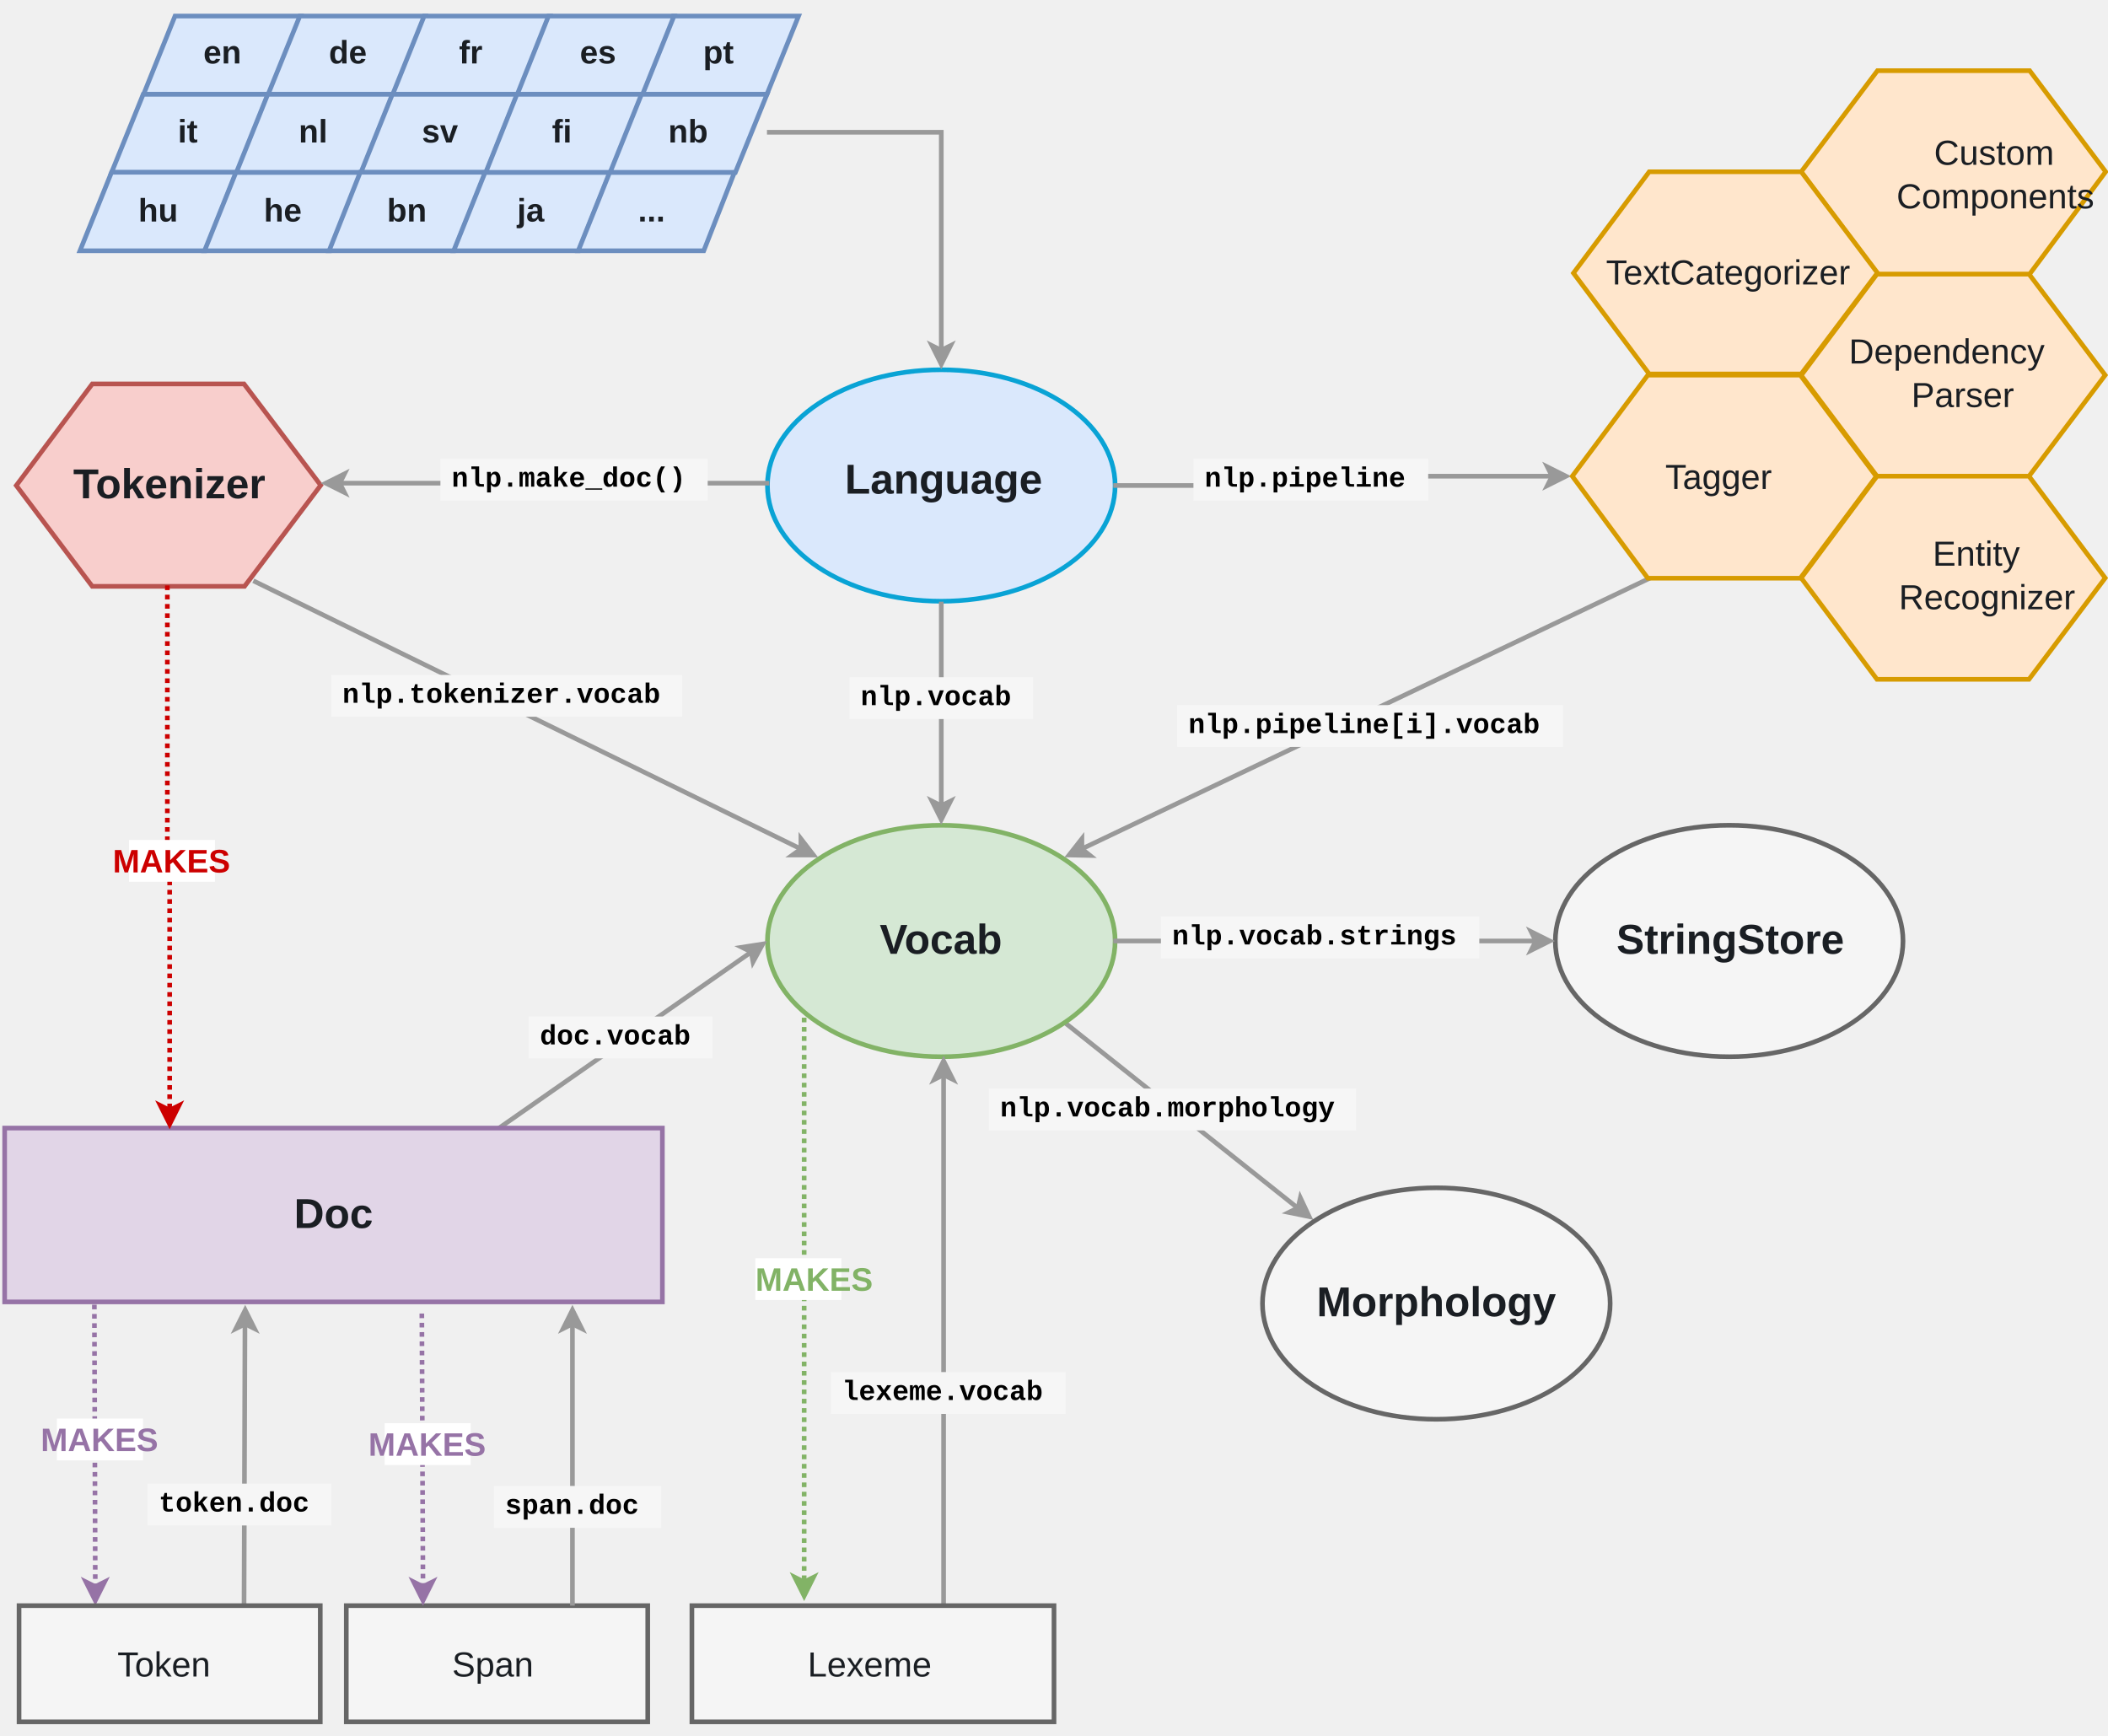
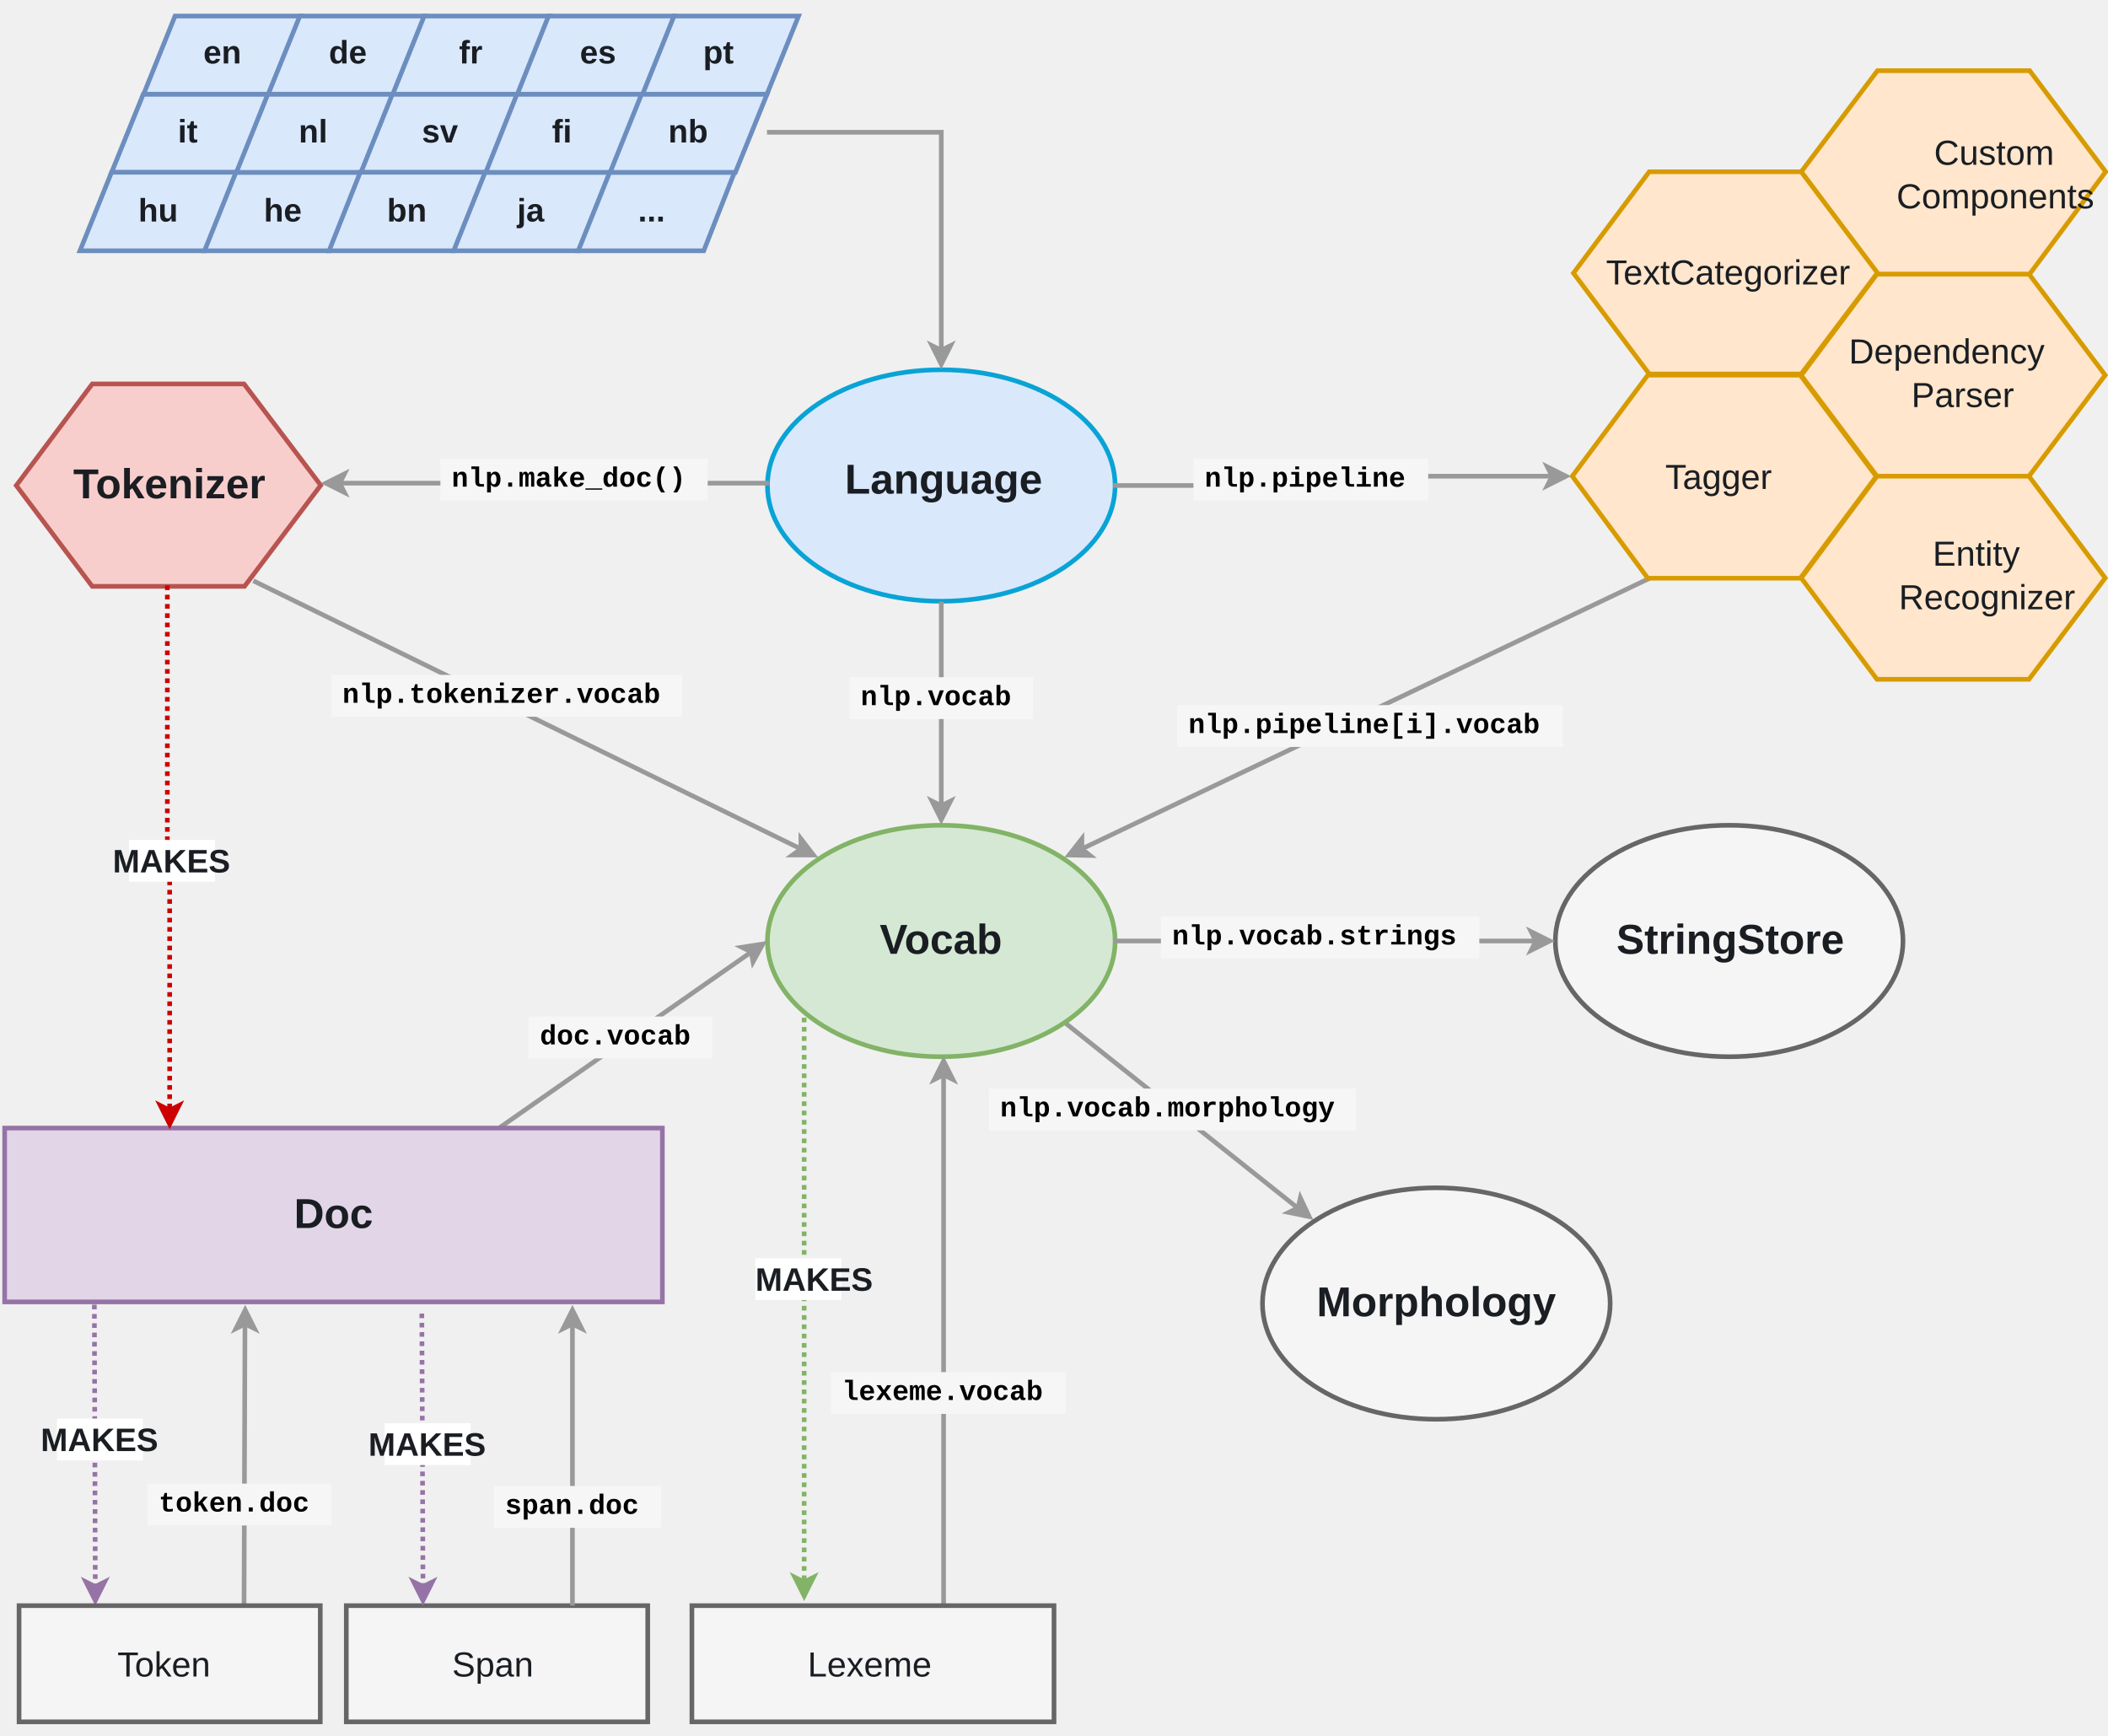
- <svg xmlns="http://www.w3.org/2000/svg" class="o-svg" viewBox="-1 -1 907 737" width="906" height="746">
-   <style>
-         .svg__architecture__text-large, .svg__architecture__text-medium, .svg__architecture__text-small {
-             font-family: Arial, sans-serif;
-             fill: #1a1e23
-         }
-         .svg__architecture__text-large { font-size: 18px; font-weight: bold }
-         .svg__architecture__text-medium { font-size: 15px }
-         .svg__architecture__text-small { font-size: 14px; font-weight: bold }
-         .svg__architecture__text-code {  font: 600 12px Menlo, Monaco, Consolas, "Liberation Mono", "Courier New", monospace }
-     </style>
+ <svg xmlns="http://www.w3.org/2000/svg" width="906" height="746" class="o-svg" viewBox="-1 -1 907 737">
+   <style>.svg__architecture__text-large,.svg__architecture__text-medium,.svg__architecture__text-small{font-family:Arial,sans-serif;fill:#1a1e23}.svg__architecture__text-large{font-size:18px;font-weight:700}.svg__architecture__text-medium{font-size:15px}.svg__architecture__text-small{font-size:14px;font-weight:700}.svg__architecture__text-code{font:600 12px Menlo,Monaco,Consolas,"Liberation Mono","Courier New",monospace}</style>
  <ellipse cx="404" cy="203" fill="#dae8fc" stroke="#09a3d5" stroke-width="2" rx="74.8" ry="49.8" />
-   <text class="svg__architecture__text-large" transform="translate(362.5 206.5)" width="81" height="40">Language</text>
-   <path fill="none" stroke="#82b366" stroke-width="2" stroke-miterlimit="10" d="M345 432v242.8" stroke-dasharray="2 2" />
-   <path fill="#82b366" stroke="#82b366" stroke-width="2" stroke-miterlimit="10" d="M345 680.8l-4-8 4 2 4-2z" />
-   <rect fill="#fff" transform="translate(324 535.5)" width="37" height="18" />
-   <text class="svg__architecture__text-small" dy="1em" style="fill: #82b366" transform="translate(324 535.5)" width="37" height="18">MAKES</text>
-   <path fill="none" stroke="#999" stroke-width="2" stroke-miterlimit="10" d="M457 434l100.5 80" />
-   <path fill="#999" stroke="#999" stroke-width="2" stroke-miterlimit="10" d="M562.3 517.6l-8.8-1.8 4-2 1-4.3z" />
-   <rect fill="#f6f6f6" transform="translate(424.5 462.5)" width="158" height="18" />
-   <text class="svg__architecture__text-code" dy="1em" dx="0.4em" transform="translate(424.5 462.5)" width="158" height="18">nlp.vocab.morphology</text>
+   <text width="81" height="40" class="svg__architecture__text-large" transform="translate(362.5 206.5)">Language</text>
+   <path fill="none" stroke="#82b366" stroke-dasharray="2 2" stroke-miterlimit="10" stroke-width="2" d="M345 432v242.8" />
+   <path fill="#82b366" stroke="#82b366" stroke-miterlimit="10" stroke-width="2" d="M345 680.8l-4-8 4 2 4-2z" />
+   <rect width="37" height="18" fill="#fff" transform="translate(324 535.5)" />
+   <text width="37" height="18" fill="#82b366" class="svg__architecture__text-small" dy="1em" transform="translate(324 535.5)">MAKES</text>
+   <path fill="none" stroke="#999" stroke-miterlimit="10" stroke-width="2" d="M457 434l100.5 80" />
+   <path fill="#999" stroke="#999" stroke-miterlimit="10" stroke-width="2" d="M562.3 517.6l-8.8-1.8 4-2 1-4.3z" />
+   <rect width="158" height="18" fill="#f6f6f6" transform="translate(424.5 462.5)" />
+   <text width="158" height="18" class="svg__architecture__text-code" dx=".4em" dy="1em" transform="translate(424.5 462.5)">nlp.vocab.morphology</text>
  <ellipse cx="404" cy="399" fill="#d5e8d4" stroke="#82b366" stroke-width="2" rx="74.8" ry="49.8" />
-   <text class="svg__architecture__text-large" dy="1em" transform="translate(377.5 386.5)" width="51" height="22">Vocab</text>
-   <path fill="none" stroke="#999" stroke-width="2" stroke-miterlimit="10" d="M404 253v87.8" />
-   <path fill="#999" stroke="#999" stroke-width="2" stroke-miterlimit="10" d="M404 346.8l-4-8 4 2 4-2z" />
-   <rect fill="#f6f6f6" transform="translate(364.5 285.5)" width="79" height="18" />
-   <text class="svg__architecture__text-code" dy="1em" dx="0.4em" transform="translate(364.5 285.5)" width="79" height="18">nlp.vocab</text>
+   <text width="51" height="22" class="svg__architecture__text-large" dy="1em" transform="translate(377.5 386.5)">Vocab</text>
+   <path fill="none" stroke="#999" stroke-miterlimit="10" stroke-width="2" d="M404 253v87.8" />
+   <path fill="#999" stroke="#999" stroke-miterlimit="10" stroke-width="2" d="M404 346.8l-4-8 4 2 4-2z" />
+   <rect width="79" height="18" fill="#f6f6f6" transform="translate(364.5 285.5)" />
+   <text width="79" height="18" class="svg__architecture__text-code" dx=".4em" dy="1em" transform="translate(364.5 285.5)">nlp.vocab</text>
  <ellipse cx="743" cy="399" fill="#f5f5f5" stroke="#666" stroke-width="2" rx="74.8" ry="49.8" />
-   <text class="svg__architecture__text-large" transform="translate(694.5 386.5)" dy="1em" width="95" height="22">StringStore</text>
-   <path fill="none" stroke="#999" stroke-width="2" stroke-miterlimit="10" d="M478 399h181.8" />
-   <path fill="#999" stroke="#999" stroke-width="2" stroke-miterlimit="10" d="M665.8 399l-8 4 2-4-2-4z" />
-   <rect fill="#f6f6f6" transform="translate(498.5 388.5)" width="137" height="18" />
-   <text class="svg__architecture__text-code" dy="1em" dx="0.4em" transform="translate(498.5 388.5)" width="137" height="18">nlp.vocab.strings</text>
-   <path fill="none" stroke="#999" stroke-width="2" stroke-miterlimit="10" d="M108 244l235.6 115.4" />
-   <path fill="#999" stroke="#999" stroke-width="2" stroke-miterlimit="10" d="M349 362h-9l3.6-2.6V355z" />
-   <rect fill="#f6f6f6" transform="translate(141.5 284.5)" width="151" height="18" />
-   <text class="svg__architecture__text-code" dy="1em" dx="0.4em" transform="translate(141.5 284.5)" width="151" height="18">nlp.tokenizer.vocab</text>
-   <path fill="#f8cecc" stroke="#b85450" stroke-width="2" stroke-miterlimit="10" d="M38.7 159.3H104l33 43.6-32.8 43.5H38.7L6 203z" />
-   <text class="svg__architecture__text-large" transform="translate(30.5 190.5)" dy="1em" width="80" height="22">Tokenizer</text>
-   <path fill="none" stroke="#999" stroke-width="2" stroke-miterlimit="10" d="M329 203v-1H145.2" />
-   <path fill="#999" stroke="#999" stroke-width="2" stroke-miterlimit="10" d="M139.2 202l8-4-2 4 2 4z" />
-   <rect fill="#f6f6f6" transform="translate(188.5 191.5)" width="115" height="18" />
-   <text class="svg__architecture__text-code" dy="1em" dx="0.4em" transform="translate(188.5 191.5)" width="115" height="18">nlp.make_doc()</text>
-   <path fill="none" stroke="#999" stroke-width="2" stroke-miterlimit="10" d="M478 203h83v-4h105.8" />
-   <path fill="#999" stroke="#999" stroke-width="2" stroke-miterlimit="10" d="M672.8 199l-8 4 2-4-2-4z" />
-   <rect fill="#f6f6f6" transform="translate(512.5 191.5)" width="101" height="18" />
-   <text class="svg__architecture__text-code" dy="1em" dx="0.4em" transform="translate(512.5 191.5)" width="101" height="18">nlp.pipeline</text>
-   <path fill="none" stroke="#999" stroke-width="2" stroke-miterlimit="10" d="M709 242.8L464.4 359.4" />
-   <path fill="#999" stroke="#999" stroke-width="2" stroke-miterlimit="10" d="M459 362l5.5-7v4.4l3.5 2.8z" />
-   <rect fill="#f6f6f6" transform="translate(505.5 297.5)" width="166" height="18" />
-   <text class="svg__architecture__text-code" dy="1em" dx="0.4em" transform="translate(505.5 297.5)" width="166" height="18">nlp.pipeline[i].vocab</text>
-   <path fill="#dae8fc" stroke="#6c8ebf" stroke-width="2" stroke-miterlimit="10" d="M275.3 34.6L288.6 1h54L329 34.6z" />
-   <text class="svg__architecture__text-small" dy="0.85em" transform="translate(301.5 9.5)" width="12" height="14">pt</text>
-   <path fill="#dae8fc" stroke="#6c8ebf" stroke-width="2" stroke-miterlimit="10" d="M60.8 34.6L74.3 1h54l-13.6 33.6z" />
-   <text class="svg__architecture__text-small" dy="0.85em" transform="translate(86.5 9.5)" width="14" height="14">en</text>
-   <path fill="#dae8fc" stroke="#6c8ebf" stroke-width="2" stroke-miterlimit="10" d="M114.4 34.6L128 1h53.8l-13.5 33.6z" />
-   <text class="svg__architecture__text-small" dy="0.85em" transform="translate(140.5 9.5)" width="14" height="14">de</text>
-   <path fill="#dae8fc" stroke="#6c8ebf" stroke-width="2" stroke-miterlimit="10" d="M168 34.6L181.5 1h54l-13.6 33.6z" />
-   <text class="svg__architecture__text-small" dy="0.85em" transform="translate(196.5 9.5)" width="8" height="14">fr</text>
-   <path fill="#dae8fc" stroke="#6c8ebf" stroke-width="2" stroke-miterlimit="10" d="M221.6 34.6L235 1h54l-13.5 33.6z" />
-   <text class="svg__architecture__text-small" dy="0.85em" transform="translate(248.5 9.5)" width="12" height="14">es</text>
-   <path fill="#dae8fc" stroke="#6c8ebf" stroke-width="2" stroke-miterlimit="10" d="M47 68.3l13.6-33.6h53.8L101 68.3z" />
-   <text class="svg__architecture__text-small" dy="0.85em" transform="translate(75.5 43.5)" width="8" height="14">it</text>
-   <path fill="#dae8fc" stroke="#6c8ebf" stroke-width="2" stroke-miterlimit="10" d="M100.7 68.3l13.5-33.6H168l-13.4 33.6z" />
-   <text class="svg__architecture__text-small" dy="0.85em" transform="translate(127.5 43.5)" width="12" height="14">nl</text>
-   <path fill="#dae8fc" stroke="#6c8ebf" stroke-width="2" stroke-miterlimit="10" d="M154.3 68.3l13.5-33.6h53.8l-13.4 33.6z" />
-   <text class="svg__architecture__text-small" dy="0.85em" transform="translate(180.5 43.5)" width="12" height="14">sv</text>
-   <path fill="#dae8fc" stroke="#6c8ebf" stroke-width="2" stroke-miterlimit="10" d="M208 68.3l13.4-33.6h53.8L262 68.3z" />
-   <text class="svg__architecture__text-small" dy="0.85em" transform="translate(236.5 43.5)" width="8" height="14">fi</text>
-   <path fill="#dae8fc" stroke="#6c8ebf" stroke-width="2" stroke-miterlimit="10" d="M261.5 68.3L275 34.7h54l-13.6 33.6z" />
-   <text class="svg__architecture__text-small" dy="0.85em" transform="translate(286.5 43.5)" width="16" height="14">nb</text>
-   <path fill="#dae8fc" stroke="#6c8ebf" stroke-width="2" stroke-miterlimit="10" d="M33.4 102L47 68.2h53.7L87.3 102z" />
-   <text class="svg__architecture__text-small" dy="0.85em" transform="translate(58.5 77.5)" width="16" height="14">hu</text>
-   <path fill="#dae8fc" stroke="#6c8ebf" stroke-width="2" stroke-miterlimit="10" d="M87 102l13.5-33.7h53.8L141 102z" />
-   <text class="svg__architecture__text-small" dy="0.85em" transform="translate(112.5 77.5)" width="14" height="14">he</text>
-   <path fill="#dae8fc" stroke="#6c8ebf" stroke-width="2" stroke-miterlimit="10" d="M140.6 102L154 68.2h54L194.4 102z" />
-   <text class="svg__architecture__text-small" dy="0.85em" transform="translate(165.5 77.5)" width="16" height="14">bn</text>
-   <path fill="#dae8fc" stroke="#6c8ebf" stroke-width="2" stroke-miterlimit="10" d="M194.2 102l13.5-33.7h53.8L248 102z" />
-   <text transform="translate(221.5 77.5)" class="svg__architecture__text-small" dy="0.85em" width="10" height="14">ja</text>
-   <path fill="#dae8fc" stroke="#6c8ebf" stroke-width="2" stroke-miterlimit="10" d="M247.8 102l13.5-33.7H315L301.8 102z" />
-   <text class="svg__architecture__text-small" dy="0.85em" transform="translate(273.5 77.5)" width="14" height="14">...</text>
-   <path fill="none" stroke="#999" stroke-width="2" stroke-miterlimit="10" d="M329 51h75v93.8" />
-   <path fill="#999" stroke="#999" stroke-width="2" stroke-miterlimit="10" d="M404 150.8l-4-8 4 2 4-2z" />
-   <path fill="none" stroke="#999" stroke-width="2" stroke-miterlimit="10" d="M213 480l109.3-76.3" />
-   <path fill="#999" stroke="#999" stroke-width="2" stroke-miterlimit="10" d="M327.2 400.3L323 408l-.8-4.3-4-2z" />
-   <rect fill="#f6f6f6" transform="translate(226.5 431.5)" width="79" height="18" />
-   <text class="svg__architecture__text-code" dy="1em" dx="0.4em" transform="translate(226.5 431.5)" width="79" height="18">doc.vocab</text>
-   <path fill="none" stroke="#9673a6" stroke-width="2" stroke-miterlimit="10" d="M39.6 555.5l.4 121.3" stroke-dasharray="2 2" />
-   <path fill="#9673a6" stroke="#9673a6" stroke-width="2" stroke-miterlimit="10" d="M40 682.8l-4-8 4 2 4-2z" />
-   <rect fill="#fff" transform="translate(23.5 604.5)" width="37" height="18" />
-   <text class="svg__architecture__text-small" style="fill: #9673a6" dy="1em" dx="-0.5em" transform="translate(23.5 604.5)" width="37" height="18">MAKES</text>
+   <text width="95" height="22" class="svg__architecture__text-large" dy="1em" transform="translate(694.5 386.5)">StringStore</text>
+   <path fill="none" stroke="#999" stroke-miterlimit="10" stroke-width="2" d="M478 399h181.8" />
+   <path fill="#999" stroke="#999" stroke-miterlimit="10" stroke-width="2" d="M665.8 399l-8 4 2-4-2-4z" />
+   <rect width="137" height="18" fill="#f6f6f6" transform="translate(498.5 388.5)" />
+   <text width="137" height="18" class="svg__architecture__text-code" dx=".4em" dy="1em" transform="translate(498.5 388.5)">nlp.vocab.strings</text>
+   <path fill="none" stroke="#999" stroke-miterlimit="10" stroke-width="2" d="M108 244l235.6 115.4" />
+   <path fill="#999" stroke="#999" stroke-miterlimit="10" stroke-width="2" d="M349 362h-9l3.6-2.6V355z" />
+   <rect width="151" height="18" fill="#f6f6f6" transform="translate(141.5 284.5)" />
+   <text width="151" height="18" class="svg__architecture__text-code" dx=".4em" dy="1em" transform="translate(141.5 284.5)">nlp.tokenizer.vocab</text>
+   <path fill="#f8cecc" stroke="#b85450" stroke-miterlimit="10" stroke-width="2" d="M38.7 159.3H104l33 43.6-32.8 43.5H38.7L6 203z" />
+   <text width="80" height="22" class="svg__architecture__text-large" dy="1em" transform="translate(30.5 190.5)">Tokenizer</text>
+   <path fill="none" stroke="#999" stroke-miterlimit="10" stroke-width="2" d="M329 203v-1H145.2" />
+   <path fill="#999" stroke="#999" stroke-miterlimit="10" stroke-width="2" d="M139.2 202l8-4-2 4 2 4z" />
+   <rect width="115" height="18" fill="#f6f6f6" transform="translate(188.5 191.5)" />
+   <text width="115" height="18" class="svg__architecture__text-code" dx=".4em" dy="1em" transform="translate(188.5 191.5)">nlp.make_doc()</text>
+   <path fill="none" stroke="#999" stroke-miterlimit="10" stroke-width="2" d="M478 203h83v-4h105.8" />
+   <path fill="#999" stroke="#999" stroke-miterlimit="10" stroke-width="2" d="M672.8 199l-8 4 2-4-2-4z" />
+   <rect width="101" height="18" fill="#f6f6f6" transform="translate(512.5 191.5)" />
+   <text width="101" height="18" class="svg__architecture__text-code" dx=".4em" dy="1em" transform="translate(512.5 191.5)">nlp.pipeline</text>
+   <path fill="none" stroke="#999" stroke-miterlimit="10" stroke-width="2" d="M709 242.8L464.4 359.4" />
+   <path fill="#999" stroke="#999" stroke-miterlimit="10" stroke-width="2" d="M459 362l5.5-7v4.4l3.5 2.8z" />
+   <rect width="166" height="18" fill="#f6f6f6" transform="translate(505.5 297.5)" />
+   <text width="166" height="18" class="svg__architecture__text-code" dx=".4em" dy="1em" transform="translate(505.5 297.5)">nlp.pipeline[i].vocab</text>
+   <path fill="#dae8fc" stroke="#6c8ebf" stroke-miterlimit="10" stroke-width="2" d="M275.3 34.6L288.6 1h54L329 34.6z" />
+   <text width="12" height="14" class="svg__architecture__text-small" dy=".85em" transform="translate(301.5 9.5)">pt</text>
+   <path fill="#dae8fc" stroke="#6c8ebf" stroke-miterlimit="10" stroke-width="2" d="M60.8 34.6L74.3 1h54l-13.6 33.6z" />
+   <text width="14" height="14" class="svg__architecture__text-small" dy=".85em" transform="translate(86.5 9.5)">en</text>
+   <path fill="#dae8fc" stroke="#6c8ebf" stroke-miterlimit="10" stroke-width="2" d="M114.4 34.6L128 1h53.8l-13.5 33.6z" />
+   <text width="14" height="14" class="svg__architecture__text-small" dy=".85em" transform="translate(140.5 9.5)">de</text>
+   <path fill="#dae8fc" stroke="#6c8ebf" stroke-miterlimit="10" stroke-width="2" d="M168 34.6L181.5 1h54l-13.6 33.6z" />
+   <text width="8" height="14" class="svg__architecture__text-small" dy=".85em" transform="translate(196.5 9.5)">fr</text>
+   <path fill="#dae8fc" stroke="#6c8ebf" stroke-miterlimit="10" stroke-width="2" d="M221.6 34.6L235 1h54l-13.5 33.6z" />
+   <text width="12" height="14" class="svg__architecture__text-small" dy=".85em" transform="translate(248.5 9.5)">es</text>
+   <path fill="#dae8fc" stroke="#6c8ebf" stroke-miterlimit="10" stroke-width="2" d="M47 68.3l13.6-33.6h53.8L101 68.3z" />
+   <text width="8" height="14" class="svg__architecture__text-small" dy=".85em" transform="translate(75.5 43.5)">it</text>
+   <path fill="#dae8fc" stroke="#6c8ebf" stroke-miterlimit="10" stroke-width="2" d="M100.7 68.3l13.5-33.6H168l-13.4 33.6z" />
+   <text width="12" height="14" class="svg__architecture__text-small" dy=".85em" transform="translate(127.5 43.5)">nl</text>
+   <path fill="#dae8fc" stroke="#6c8ebf" stroke-miterlimit="10" stroke-width="2" d="M154.3 68.3l13.5-33.6h53.8l-13.4 33.6z" />
+   <text width="12" height="14" class="svg__architecture__text-small" dy=".85em" transform="translate(180.5 43.5)">sv</text>
+   <path fill="#dae8fc" stroke="#6c8ebf" stroke-miterlimit="10" stroke-width="2" d="M208 68.3l13.4-33.6h53.8L262 68.3z" />
+   <text width="8" height="14" class="svg__architecture__text-small" dy=".85em" transform="translate(236.5 43.5)">fi</text>
+   <path fill="#dae8fc" stroke="#6c8ebf" stroke-miterlimit="10" stroke-width="2" d="M261.5 68.3L275 34.7h54l-13.6 33.6z" />
+   <text width="16" height="14" class="svg__architecture__text-small" dy=".85em" transform="translate(286.5 43.5)">nb</text>
+   <path fill="#dae8fc" stroke="#6c8ebf" stroke-miterlimit="10" stroke-width="2" d="M33.4 102L47 68.2h53.7L87.3 102z" />
+   <text width="16" height="14" class="svg__architecture__text-small" dy=".85em" transform="translate(58.5 77.5)">hu</text>
+   <path fill="#dae8fc" stroke="#6c8ebf" stroke-miterlimit="10" stroke-width="2" d="M87 102l13.5-33.7h53.8L141 102z" />
+   <text width="14" height="14" class="svg__architecture__text-small" dy=".85em" transform="translate(112.5 77.5)">he</text>
+   <path fill="#dae8fc" stroke="#6c8ebf" stroke-miterlimit="10" stroke-width="2" d="M140.6 102L154 68.2h54L194.4 102z" />
+   <text width="16" height="14" class="svg__architecture__text-small" dy=".85em" transform="translate(165.5 77.5)">bn</text>
+   <path fill="#dae8fc" stroke="#6c8ebf" stroke-miterlimit="10" stroke-width="2" d="M194.2 102l13.5-33.7h53.8L248 102z" />
+   <text width="10" height="14" class="svg__architecture__text-small" dy=".85em" transform="translate(221.5 77.5)">ja</text>
+   <path fill="#dae8fc" stroke="#6c8ebf" stroke-miterlimit="10" stroke-width="2" d="M247.8 102l13.5-33.7H315L301.8 102z" />
+   <text width="14" height="14" class="svg__architecture__text-small" dy=".85em" transform="translate(273.5 77.5)">...</text>
+   <path fill="none" stroke="#999" stroke-miterlimit="10" stroke-width="2" d="M329 51h75v93.8" />
+   <path fill="#999" stroke="#999" stroke-miterlimit="10" stroke-width="2" d="M404 150.8l-4-8 4 2 4-2z" />
+   <path fill="none" stroke="#999" stroke-miterlimit="10" stroke-width="2" d="M213 480l109.3-76.3" />
+   <path fill="#999" stroke="#999" stroke-miterlimit="10" stroke-width="2" d="M327.2 400.3L323 408l-.8-4.3-4-2z" />
+   <rect width="79" height="18" fill="#f6f6f6" transform="translate(226.5 431.5)" />
+   <text width="79" height="18" class="svg__architecture__text-code" dx=".4em" dy="1em" transform="translate(226.5 431.5)">doc.vocab</text>
+   <path fill="none" stroke="#9673a6" stroke-dasharray="2 2" stroke-miterlimit="10" stroke-width="2" d="M39.6 555.5l.4 121.3" />
+   <path fill="#9673a6" stroke="#9673a6" stroke-miterlimit="10" stroke-width="2" d="M40 682.8l-4-8 4 2 4-2z" />
+   <rect width="37" height="18" fill="#fff" transform="translate(23.5 604.5)" />
+   <text width="37" height="18" fill="#9673a6" class="svg__architecture__text-small" dx="-.5em" dy="1em" transform="translate(23.5 604.5)">MAKES</text>
  <path fill="#e1d5e7" stroke="#9673a6" stroke-width="2" d="M1 479.5h283v74.8H1z" />
-   <text class="svg__architecture__text-large" dy="1em" transform="translate(125.5 504.5)" width="32" height="22">Doc</text>
-   <path fill="none" stroke="#c00" stroke-width="2" stroke-miterlimit="10" d="M71 246v117h1v108.8" stroke-dasharray="2 2" />
-   <path fill="#c00" stroke="#c00" stroke-width="2" stroke-miterlimit="10" d="M72 477.8l-4-8 4 2 4-2z" />
-   <rect fill="#fff" transform="translate(54.5 355.5)" width="37" height="18" />
-   <text class="svg__architecture__text-small" style="fill: #cc0000" dy="1em" dx="-0.5em" transform="translate(54.5 355.5)" width="37" height="18">MAKES</text>
-   <path fill="none" stroke="#999" stroke-width="2" stroke-miterlimit="10" d="M104 685l.4-121.2" />
-   <path fill="#999" stroke="#999" stroke-width="2" stroke-miterlimit="10" d="M104.5 557.8l4 8-4-2-4 2z" />
-   <rect fill="#f6f6f6" transform="translate(62.5 632.5)" width="79" height="18" />
-   <text class="svg__architecture__text-code" dy="1em" dx="0.4em" transform="translate(62.5 632.5)" width="79" height="18">token.doc</text>
+   <text width="32" height="22" class="svg__architecture__text-large" dy="1em" transform="translate(125.5 504.5)">Doc</text>
+   <path fill="none" stroke="#c00" stroke-dasharray="2 2" stroke-miterlimit="10" stroke-width="2" d="M71 246v117h1v108.8" />
+   <path fill="#c00" stroke="#c00" stroke-miterlimit="10" stroke-width="2" d="M72 477.8l-4-8 4 2 4-2z" />
+   <rect width="37" height="18" fill="#fff" transform="translate(54.5 355.5)" />
+   <text width="37" height="18" fill="#c00" class="svg__architecture__text-small" dx="-.5em" dy="1em" transform="translate(54.5 355.5)">MAKES</text>
+   <path fill="none" stroke="#999" stroke-miterlimit="10" stroke-width="2" d="M104 685l.4-121.2" />
+   <path fill="#999" stroke="#999" stroke-miterlimit="10" stroke-width="2" d="M104.5 557.8l4 8-4-2-4 2z" />
+   <rect width="79" height="18" fill="#f6f6f6" transform="translate(62.5 632.5)" />
+   <text width="79" height="18" class="svg__architecture__text-code" dx=".4em" dy="1em" transform="translate(62.5 632.5)">token.doc</text>
  <path fill="#f5f5f5" stroke="#666" stroke-width="2" d="M7.2 685h129.6v50H7.2z" />
-   <text class="svg__architecture__text-medium" dy="1em" transform="translate(49.5 700.5)" width="43" height="18">Token</text>
+   <text width="43" height="18" class="svg__architecture__text-medium" dy="1em" transform="translate(49.5 700.5)">Token</text>
  <path fill="#f5f5f5" stroke="#666" stroke-width="2" d="M148 685h129.7v50H148z" />
-   <text class="svg__architecture__text-medium" dy="1em" transform="translate(193.5 700.5)" width="37" height="18">Span</text>
-   <path fill="none" stroke="#999" stroke-width="2" stroke-miterlimit="10" d="M405 686V456.6" />
-   <path fill="#999" stroke="#999" stroke-width="2" stroke-miterlimit="10" d="M405 450.6l4 8-4-2-4 2z" />
-   <rect fill="#f6f6f6" transform="translate(356.5 584.5)" width="101" height="18" />
-   <text class="svg__architecture__text-code" dy="1em" dx="0.4em" transform="translate(356.5 584.5)" width="101" height="18">lexeme.vocab</text>
+   <text width="37" height="18" class="svg__architecture__text-medium" dy="1em" transform="translate(193.5 700.5)">Span</text>
+   <path fill="none" stroke="#999" stroke-miterlimit="10" stroke-width="2" d="M405 686V456.6" />
+   <path fill="#999" stroke="#999" stroke-miterlimit="10" stroke-width="2" d="M405 450.6l4 8-4-2-4 2z" />
+   <rect width="101" height="18" fill="#f6f6f6" transform="translate(356.5 584.5)" />
+   <text width="101" height="18" class="svg__architecture__text-code" dx=".4em" dy="1em" transform="translate(356.5 584.5)">lexeme.vocab</text>
  <path fill="#f5f5f5" stroke="#666" stroke-width="2" d="M296.7 685h155.8v50H296.7z" />
-   <text class="svg__architecture__text-medium" dy="1em" transform="translate(346.5 700.5)" width="55" height="18">Lexeme</text>
-   <path fill="none" stroke="#9673a6" stroke-width="2" stroke-miterlimit="10" d="M180.5 559.3l.5 117.5" stroke-dasharray="2 2" />
-   <path fill="#9673a6" stroke="#9673a6" stroke-width="2" stroke-miterlimit="10" d="M181 682.8l-4-8 4 2 4-2z" />
-   <rect fill="#fff" transform="translate(164.5 606.5)" width="37" height="18" />
-   <text class="svg__architecture__text-small" style="fill: #9673a6" dy="1em" dx="-0.5em" transform="translate(164.5 606.5)" width="37" height="18">MAKES</text>
-   <path fill="none" stroke="#999" stroke-width="2" stroke-miterlimit="10" d="M245.3 685V564" />
-   <path fill="#999" stroke="#999" stroke-width="2" stroke-miterlimit="10" d="M245.3 557.8l4 8-4-2-4 2z" />
-   <rect fill="#f6f6f6" transform="translate(211.5 633.5)" width="72" height="18" />
-   <text class="svg__architecture__text-code" dy="1em" dx="0.4em" transform="translate(211.5 633.5)" width="72" height="18">span.doc</text>
-   <path fill="#ffe6cc" stroke="#d79b00" stroke-width="2" stroke-miterlimit="10" d="M806.6 112H872l32.8 43.5L872 199h-65.4L774 155.6z" />
-   <text class="svg__architecture__text-medium" dy="1em" transform="translate(794.5 135.5)" width="88" height="38">Dependency <tspan dy="1.25em" dx="-4.1em">Parser</tspan>
+   <text width="55" height="18" class="svg__architecture__text-medium" dy="1em" transform="translate(346.5 700.5)">Lexeme</text>
+   <path fill="none" stroke="#9673a6" stroke-dasharray="2 2" stroke-miterlimit="10" stroke-width="2" d="M180.5 559.3l.5 117.5" />
+   <path fill="#9673a6" stroke="#9673a6" stroke-miterlimit="10" stroke-width="2" d="M181 682.8l-4-8 4 2 4-2z" />
+   <rect width="37" height="18" fill="#fff" transform="translate(164.5 606.5)" />
+   <text width="37" height="18" fill="#9673a6" class="svg__architecture__text-small" dx="-.5em" dy="1em" transform="translate(164.5 606.5)">MAKES</text>
+   <path fill="none" stroke="#999" stroke-miterlimit="10" stroke-width="2" d="M245.3 685V564" />
+   <path fill="#999" stroke="#999" stroke-miterlimit="10" stroke-width="2" d="M245.3 557.8l4 8-4-2-4 2z" />
+   <rect width="72" height="18" fill="#f6f6f6" transform="translate(211.5 633.5)" />
+   <text width="72" height="18" class="svg__architecture__text-code" dx=".4em" dy="1em" transform="translate(211.5 633.5)">span.doc</text>
+   <path fill="#ffe6cc" stroke="#d79b00" stroke-miterlimit="10" stroke-width="2" d="M806.6 112H872l32.8 43.5L872 199h-65.4L774 155.6z" />
+   <text width="88" height="38" class="svg__architecture__text-medium" dy="1em" transform="translate(794.5 135.5)">Dependency <tspan dx="-4.1em" dy="1.25em">Parser</tspan>
  </text>
-   <path fill="#ffe6cc" stroke="#d79b00" stroke-width="2" stroke-miterlimit="10" d="M806.6 199H872l32.8 43.8-32.8 43.6h-65.4L774 242.8z" />
-   <text class="svg__architecture__text-medium" dy="1em" dx="1.1em" transform="translate(799.5 222.5)" width="78" height="38">Entity <tspan dy="1.25em" dx="-3.75em">Recognizer</tspan>
+   <path fill="#ffe6cc" stroke="#d79b00" stroke-miterlimit="10" stroke-width="2" d="M806.6 199H872l32.8 43.8-32.8 43.6h-65.4L774 242.8z" />
+   <text width="78" height="38" class="svg__architecture__text-medium" dx="1.1em" dy="1em" transform="translate(799.5 222.5)">Entity <tspan dx="-3.75em" dy="1.25em">Recognizer</tspan>
  </text>
-   <path fill="#ffe6cc" stroke="#d79b00" stroke-width="2" stroke-miterlimit="10" d="M708 155.5h65.6l32.7 43.6-32.7 43.8H708L675.5 199z" />
-   <text class="svg__architecture__text-medium" dy="1em" transform="translate(715.5 189.5)" width="48" height="18">Tagger</text>
-   <path fill="#ffe6cc" stroke="#d79b00" stroke-width="2" stroke-miterlimit="10" d="M806.8 24.5h65.5L905 68 872.3 112h-65.5L774 68z" />
-   <text class="svg__architecture__text-medium" dy="1em" transform="translate(815 50)" width="58" height="18">Custom <tspan dy="1.25em" dx="-4.8em">Components</tspan>
+   <path fill="#ffe6cc" stroke="#d79b00" stroke-miterlimit="10" stroke-width="2" d="M708 155.5h65.6l32.7 43.6-32.7 43.8H708L675.5 199z" />
+   <text width="48" height="18" class="svg__architecture__text-medium" dy="1em" transform="translate(715.5 189.5)">Tagger</text>
+   <path fill="#ffe6cc" stroke="#d79b00" stroke-miterlimit="10" stroke-width="2" d="M806.8 24.5h65.5L905 68 872.3 112h-65.5L774 68z" />
+   <text width="58" height="18" class="svg__architecture__text-medium" dy="1em" transform="translate(815 50)">Custom <tspan dx="-4.8em" dy="1.25em">Components</tspan>
  </text>
-   <path fill="#ffe6cc" stroke="#d79b00" stroke-width="2" stroke-miterlimit="10" d="M708.6 68H774l32.8 43.5L774 155h-65.4L676 111.6z" />
-   <text class="svg__architecture__text-medium" dy="1em" transform="translate(690 101.5)" width="84" height="18">TextCategorizer</text>
+   <path fill="#ffe6cc" stroke="#d79b00" stroke-miterlimit="10" stroke-width="2" d="M708.6 68H774l32.8 43.5L774 155h-65.4L676 111.6z" />
+   <text width="84" height="18" class="svg__architecture__text-medium" dy="1em" transform="translate(690 101.5)">TextCategorizer</text>
  <ellipse cx="617" cy="555" fill="#f5f5f5" stroke="#666" stroke-width="2" rx="74.8" ry="49.8" />
-   <text class="svg__architecture__text-large" dy="1em" transform="translate(565.5 542.5)" width="101" height="22">Morphology</text>
+   <text width="101" height="22" class="svg__architecture__text-large" dy="1em" transform="translate(565.5 542.5)">Morphology</text>
</svg>
